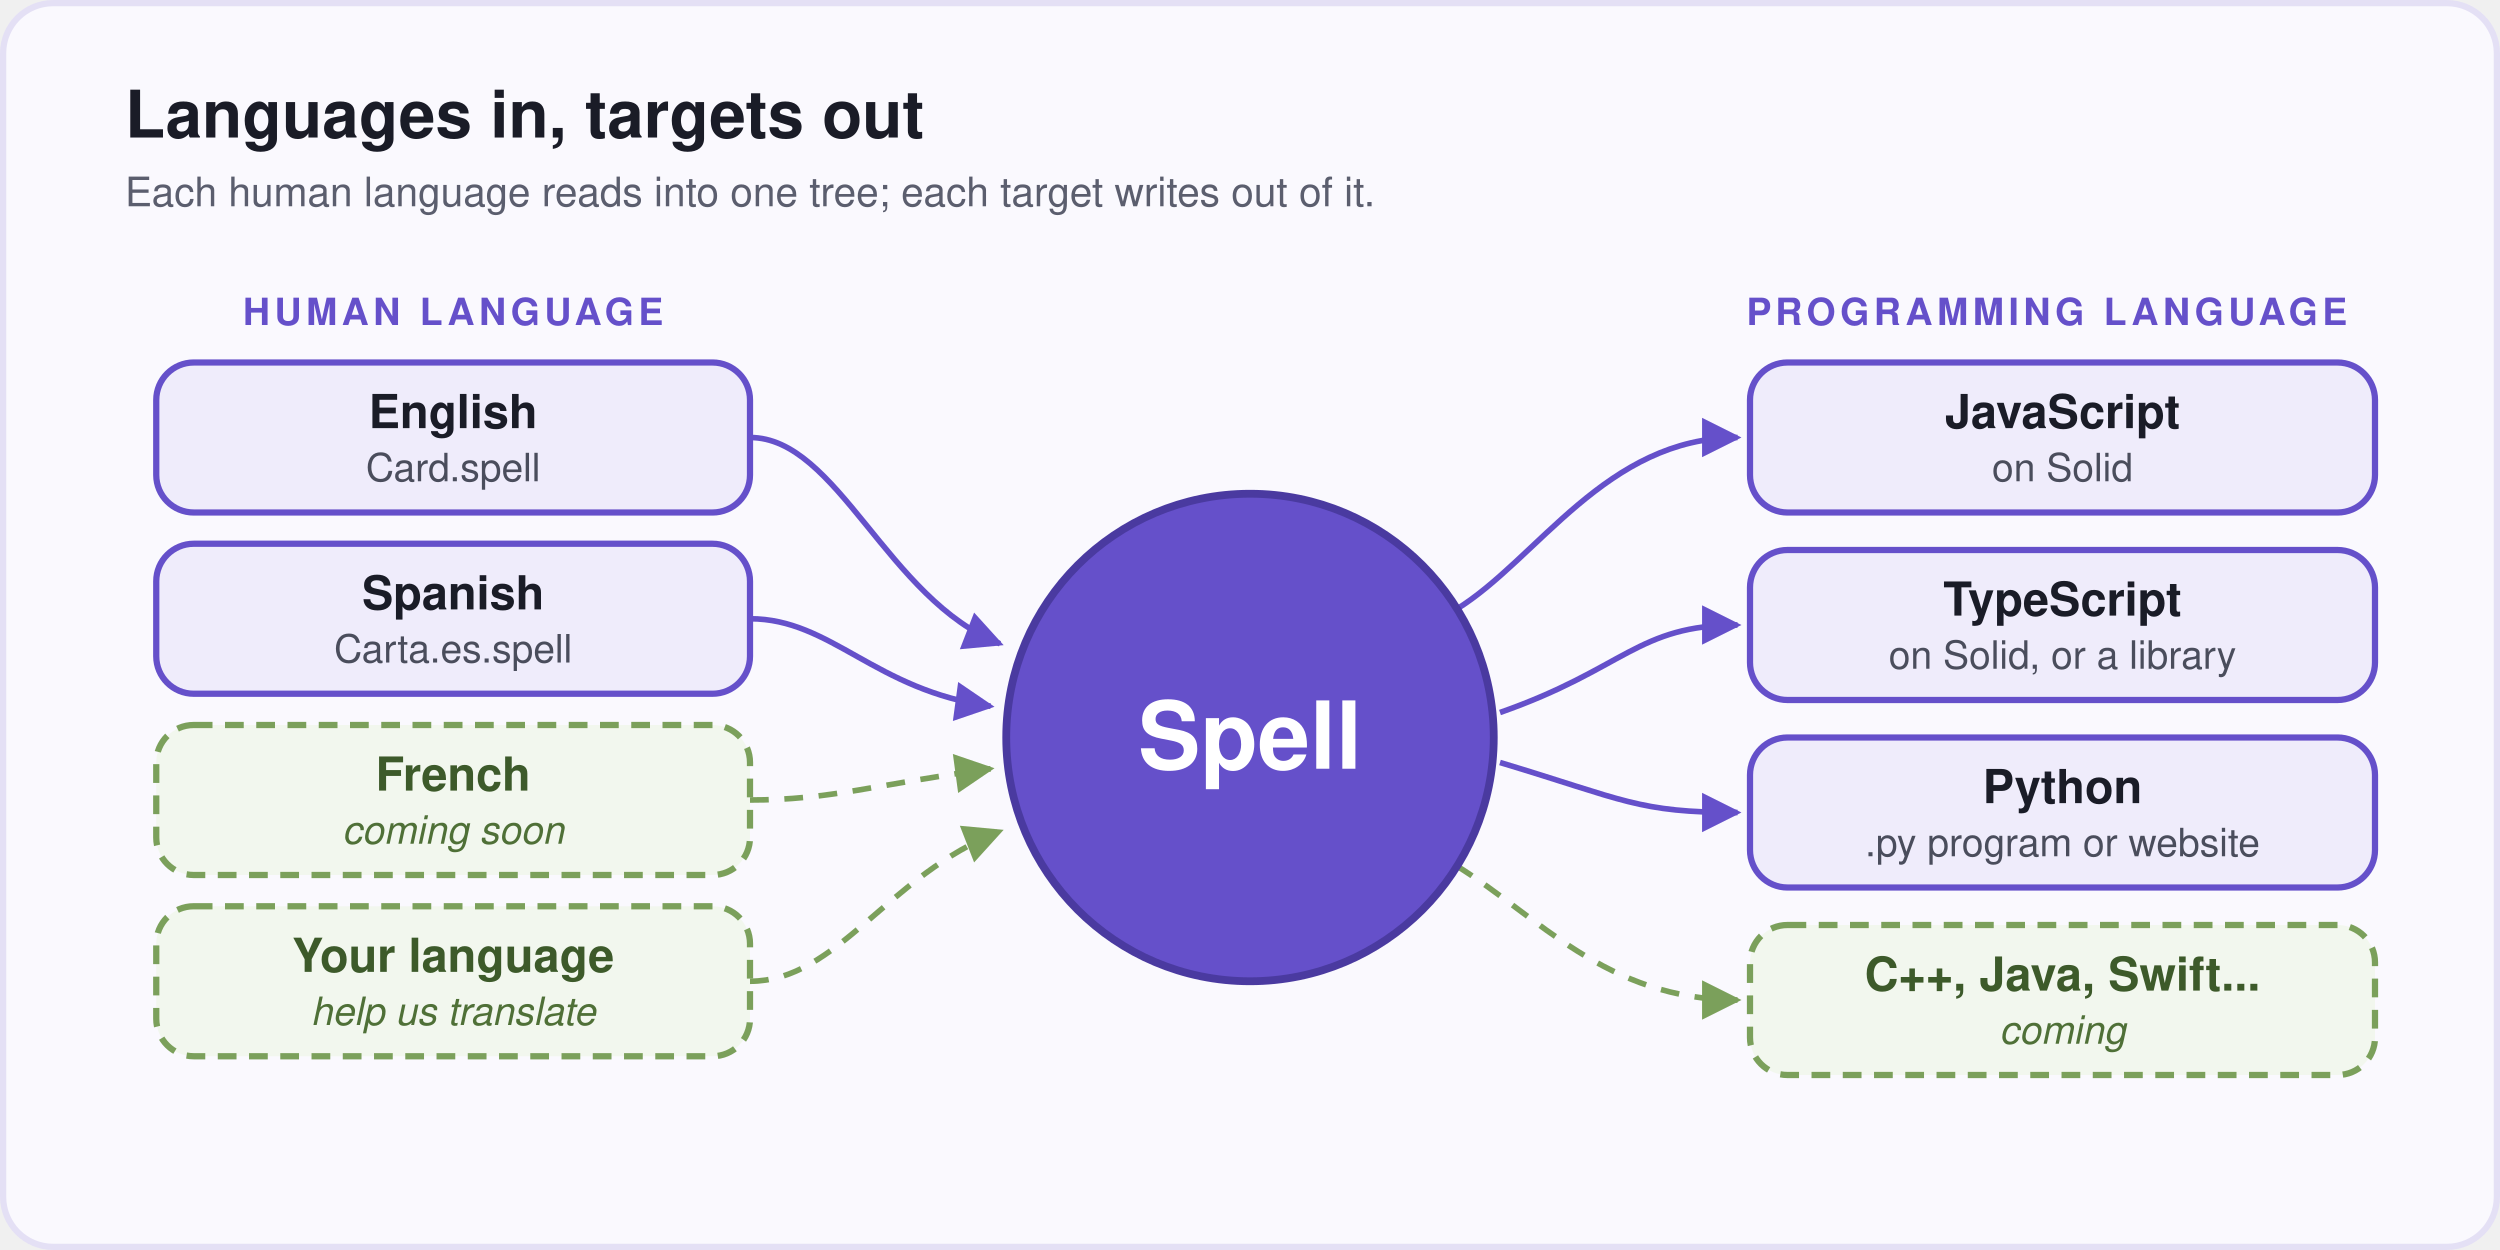
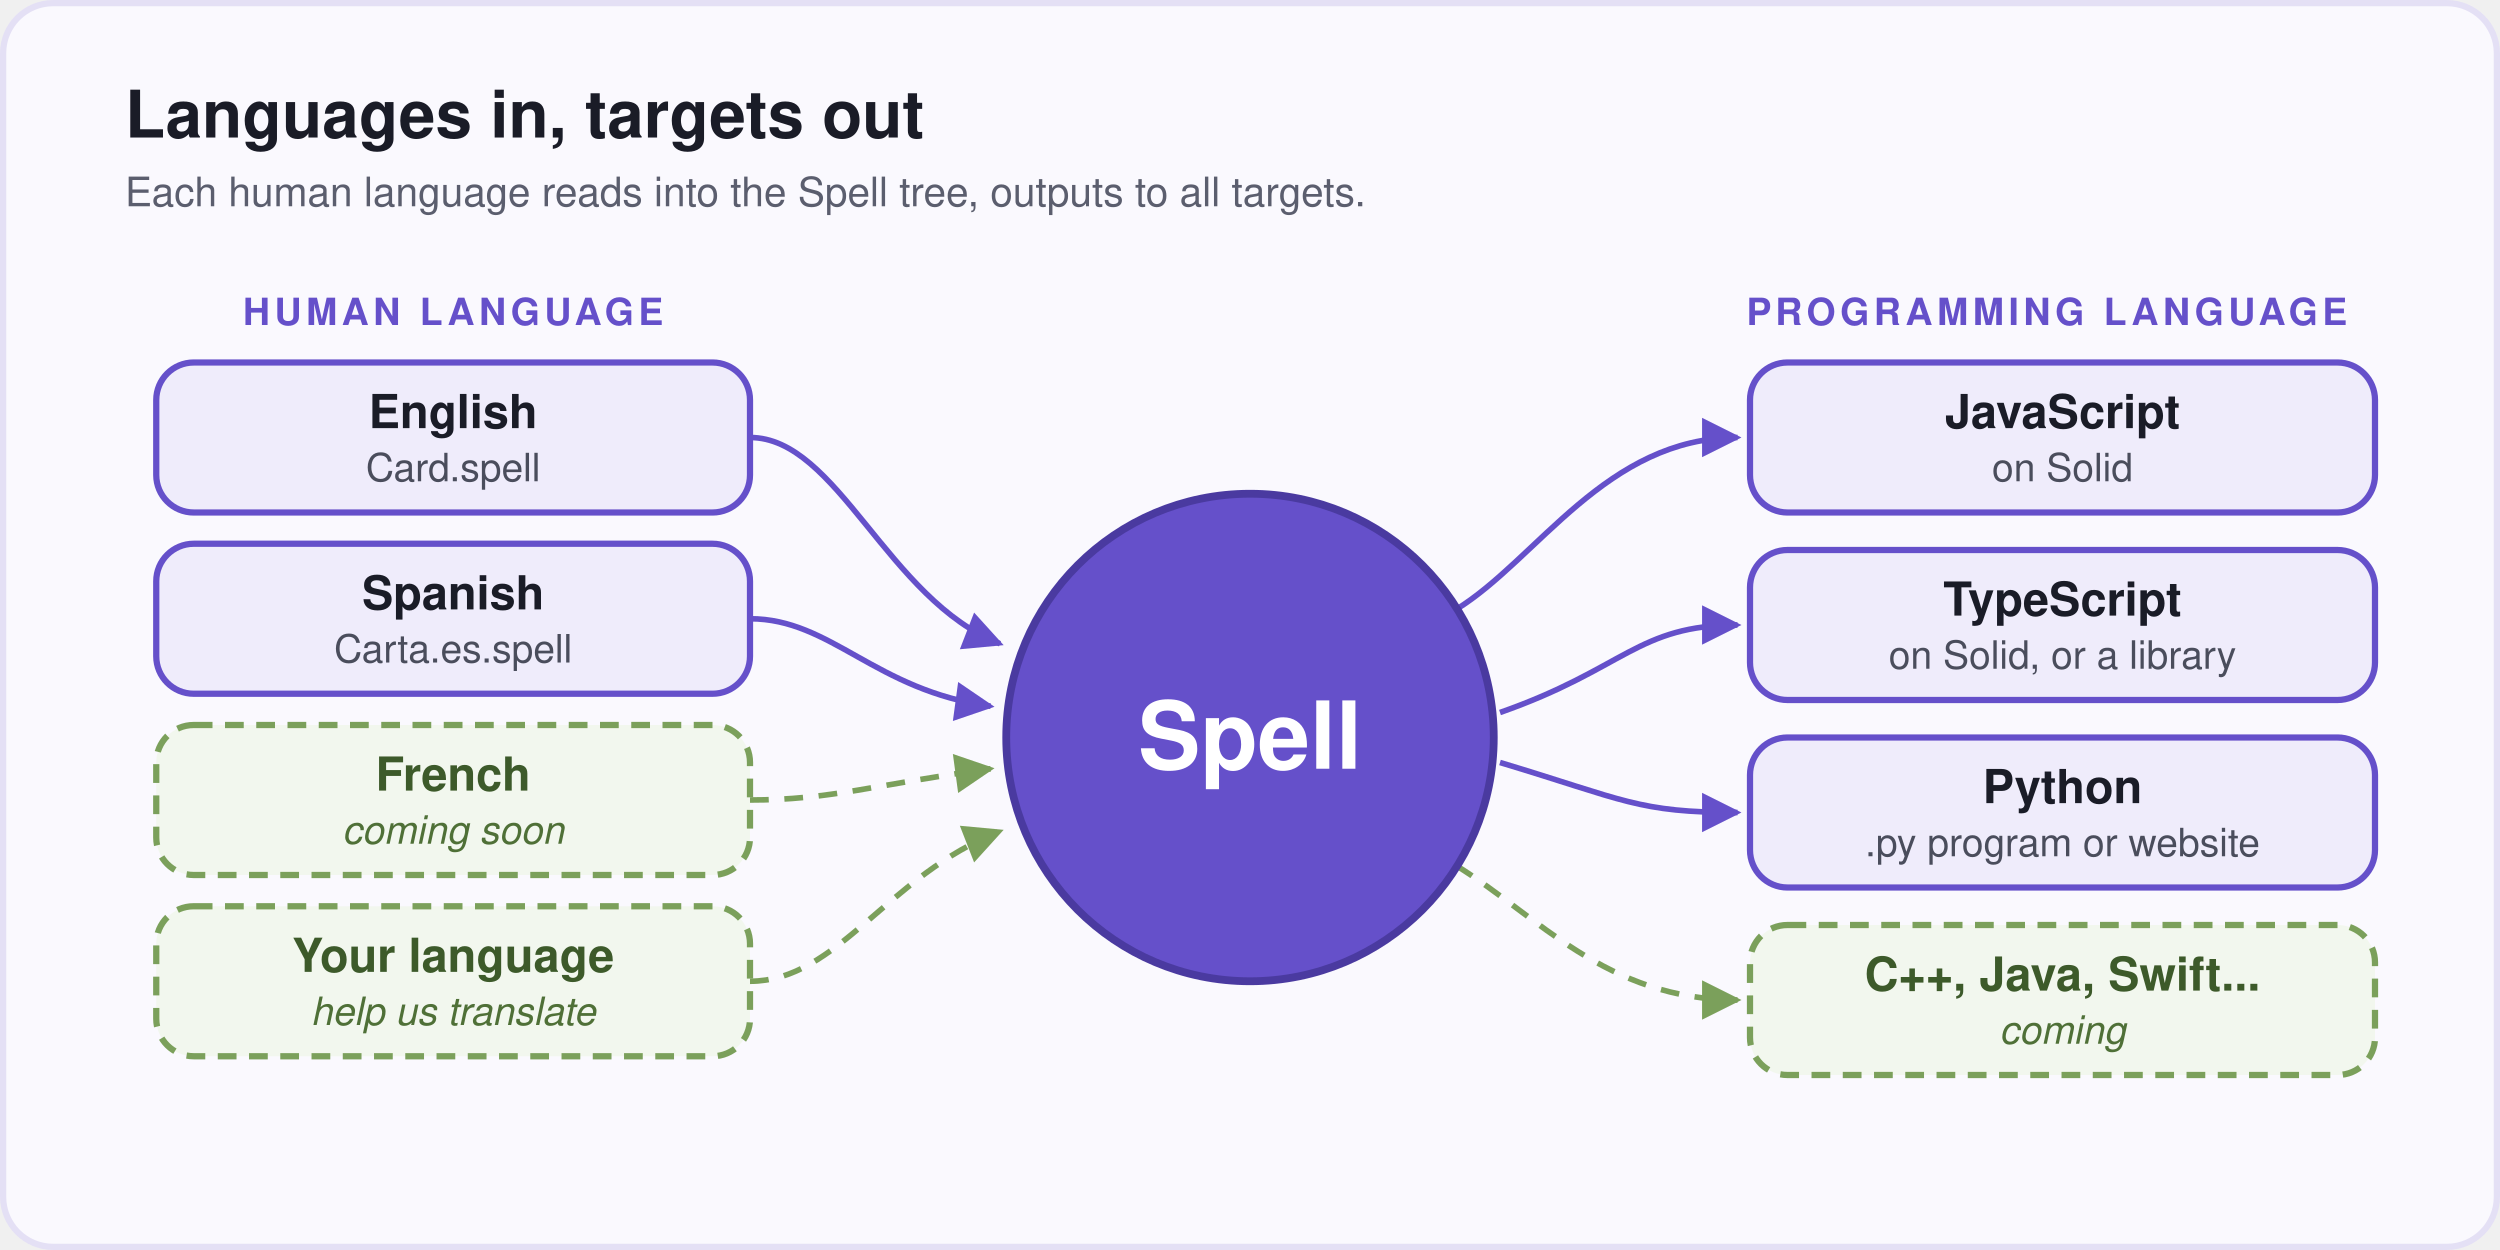
<svg xmlns="http://www.w3.org/2000/svg" viewBox="0 0 800 400" width="800" height="400" role="img" aria-labelledby="title desc">
  <defs>
    <marker id="arrow" viewBox="0 0 10 10" refX="9" refY="5" markerWidth="7" markerHeight="7" orient="auto-start-reverse">
      <path d="M0,0 L10,5 L0,10 z" fill="#6550CA" />
    </marker>
    <marker id="arrow-later" viewBox="0 0 10 10" refX="9" refY="5" markerWidth="7" markerHeight="7" orient="auto-start-reverse">
      <path d="M0,0 L10,5 L0,10 z" fill="#7BA05B" />
    </marker>
  </defs>
  <style>
    text { font-family: -apple-system, BlinkMacSystemFont, "Segoe UI", Helvetica, Arial, sans-serif; fill: #1A1C27; }
    .title { font-size: 21px; font-weight: 700; }
    .sub { font-size: 13px; fill: #5B5E6E; }
    .head { font-size: 12px; font-weight: 700; letter-spacing: 0.12em; fill: #6550CA; text-anchor: middle; }
    .name { font-size: 15px; font-weight: 700; text-anchor: middle; }
    .what { font-size: 12.5px; fill: #4A4D5C; text-anchor: middle; }
    .soon { font-size: 15px; font-weight: 700; text-anchor: middle; fill: #3D5A2A; }
    .soonwhat { font-size: 12.5px; fill: #4F7037; text-anchor: middle; font-style: italic; }
    .tree { font-size: 30px; font-weight: 700; text-anchor: middle; fill: #FFFFFF; }
    .box { fill: #EFECFB; stroke: #6550CA; stroke-width: 2; }
    .coming { fill: #F2F7EE; stroke: #7BA05B; stroke-width: 2; stroke-dasharray: 6 4; }
    .edge { fill: none; stroke: #6550CA; stroke-width: 1.8; }
    .later { fill: none; stroke: #7BA05B; stroke-width: 1.8; stroke-dasharray: 6 5; }
  </style>
  <rect x="1" y="1" width="798" height="398" rx="16" fill="#FAF9FE" stroke="#E4E0F5" stroke-width="2" />
  <text class="title" x="40" y="44">Languages in, targets out</text>
-   <text class="sub" x="40" y="66">Each human language reads into one tree;  each target writes out of it.</text>
+   <text class="sub" x="40" y="66">Each human language reads into the Spell tree, outputs to all targets.</text>
  <text class="head" x="145" y="104">HUMAN LANGUAGE</text>
  <text class="head" x="655" y="104">PROGRAMMING LANGUAGE</text>
  <path class="edge" d="M240,140 C268,140 284,192 320,206" marker-end="url(#arrow)" />
  <path class="edge" d="M240,198 C266,198 280,221 317,226" marker-end="url(#arrow)" />
  <path class="later" d="M240,256 C266,256 280,251 317,246" marker-end="url(#arrow-later)" />
  <path class="later" d="M240,314 C268,314 284,280 320,266" marker-end="url(#arrow-later)" />
  <path class="edge" d="M466,195 C492,179 514,140 556,140" marker-end="url(#arrow)" />
  <path class="edge" d="M480,228 C520,214 524,200 556,200" marker-end="url(#arrow)" />
  <path class="edge" d="M480,244 C520,256 524,260 556,260" marker-end="url(#arrow)" />
  <path class="later" d="M466,277 C492,293 514,320 556,320" marker-end="url(#arrow-later)" />
  <rect class="box" x="50" y="116" width="190" height="48" rx="12" />
  <text class="name" x="145" y="137">English</text>
  <text class="what" x="145" y="154">Card.spell</text>
  <rect class="box" x="50" y="174" width="190" height="48" rx="12" />
  <text class="name" x="145" y="195">Spanish</text>
  <text class="what" x="145" y="212">Carta.es.spell</text>
  <rect class="coming" x="50" y="232" width="190" height="48" rx="12" />
  <text class="soon" x="145" y="253">French</text>
  <text class="soonwhat" x="145" y="270">coming soon</text>
  <rect class="coming" x="50" y="290" width="190" height="48" rx="12" />
  <text class="soon" x="145" y="311">Your language</text>
  <text class="soonwhat" x="145" y="328">help us translate</text>
  <circle cx="400" cy="236" r="78" fill="#6550CA" stroke="#4A3AA0" stroke-width="2.5" />
  <text class="tree" x="400" y="246">Spell</text>
  <rect class="box" x="560" y="116" width="200" height="48" rx="12" />
  <text class="name" x="660" y="137">JavaScript</text>
  <text class="what" x="660" y="154">on Solid</text>
  <rect class="box" x="560" y="176" width="200" height="48" rx="12" />
  <text class="name" x="660" y="197">TypeScript</text>
  <text class="what" x="660" y="214">on Solid, or a library</text>
  <rect class="box" x="560" y="236" width="200" height="48" rx="12" />
  <text class="name" x="660" y="257">Python</text>
  <text class="what" x="660" y="274">.py program or website</text>
  <rect class="coming" x="560" y="296" width="200" height="48" rx="12" />
  <text class="soon" x="660" y="317">C++, Java, Swift...</text>
  <text class="soonwhat" x="660" y="334">coming</text>
</svg>
